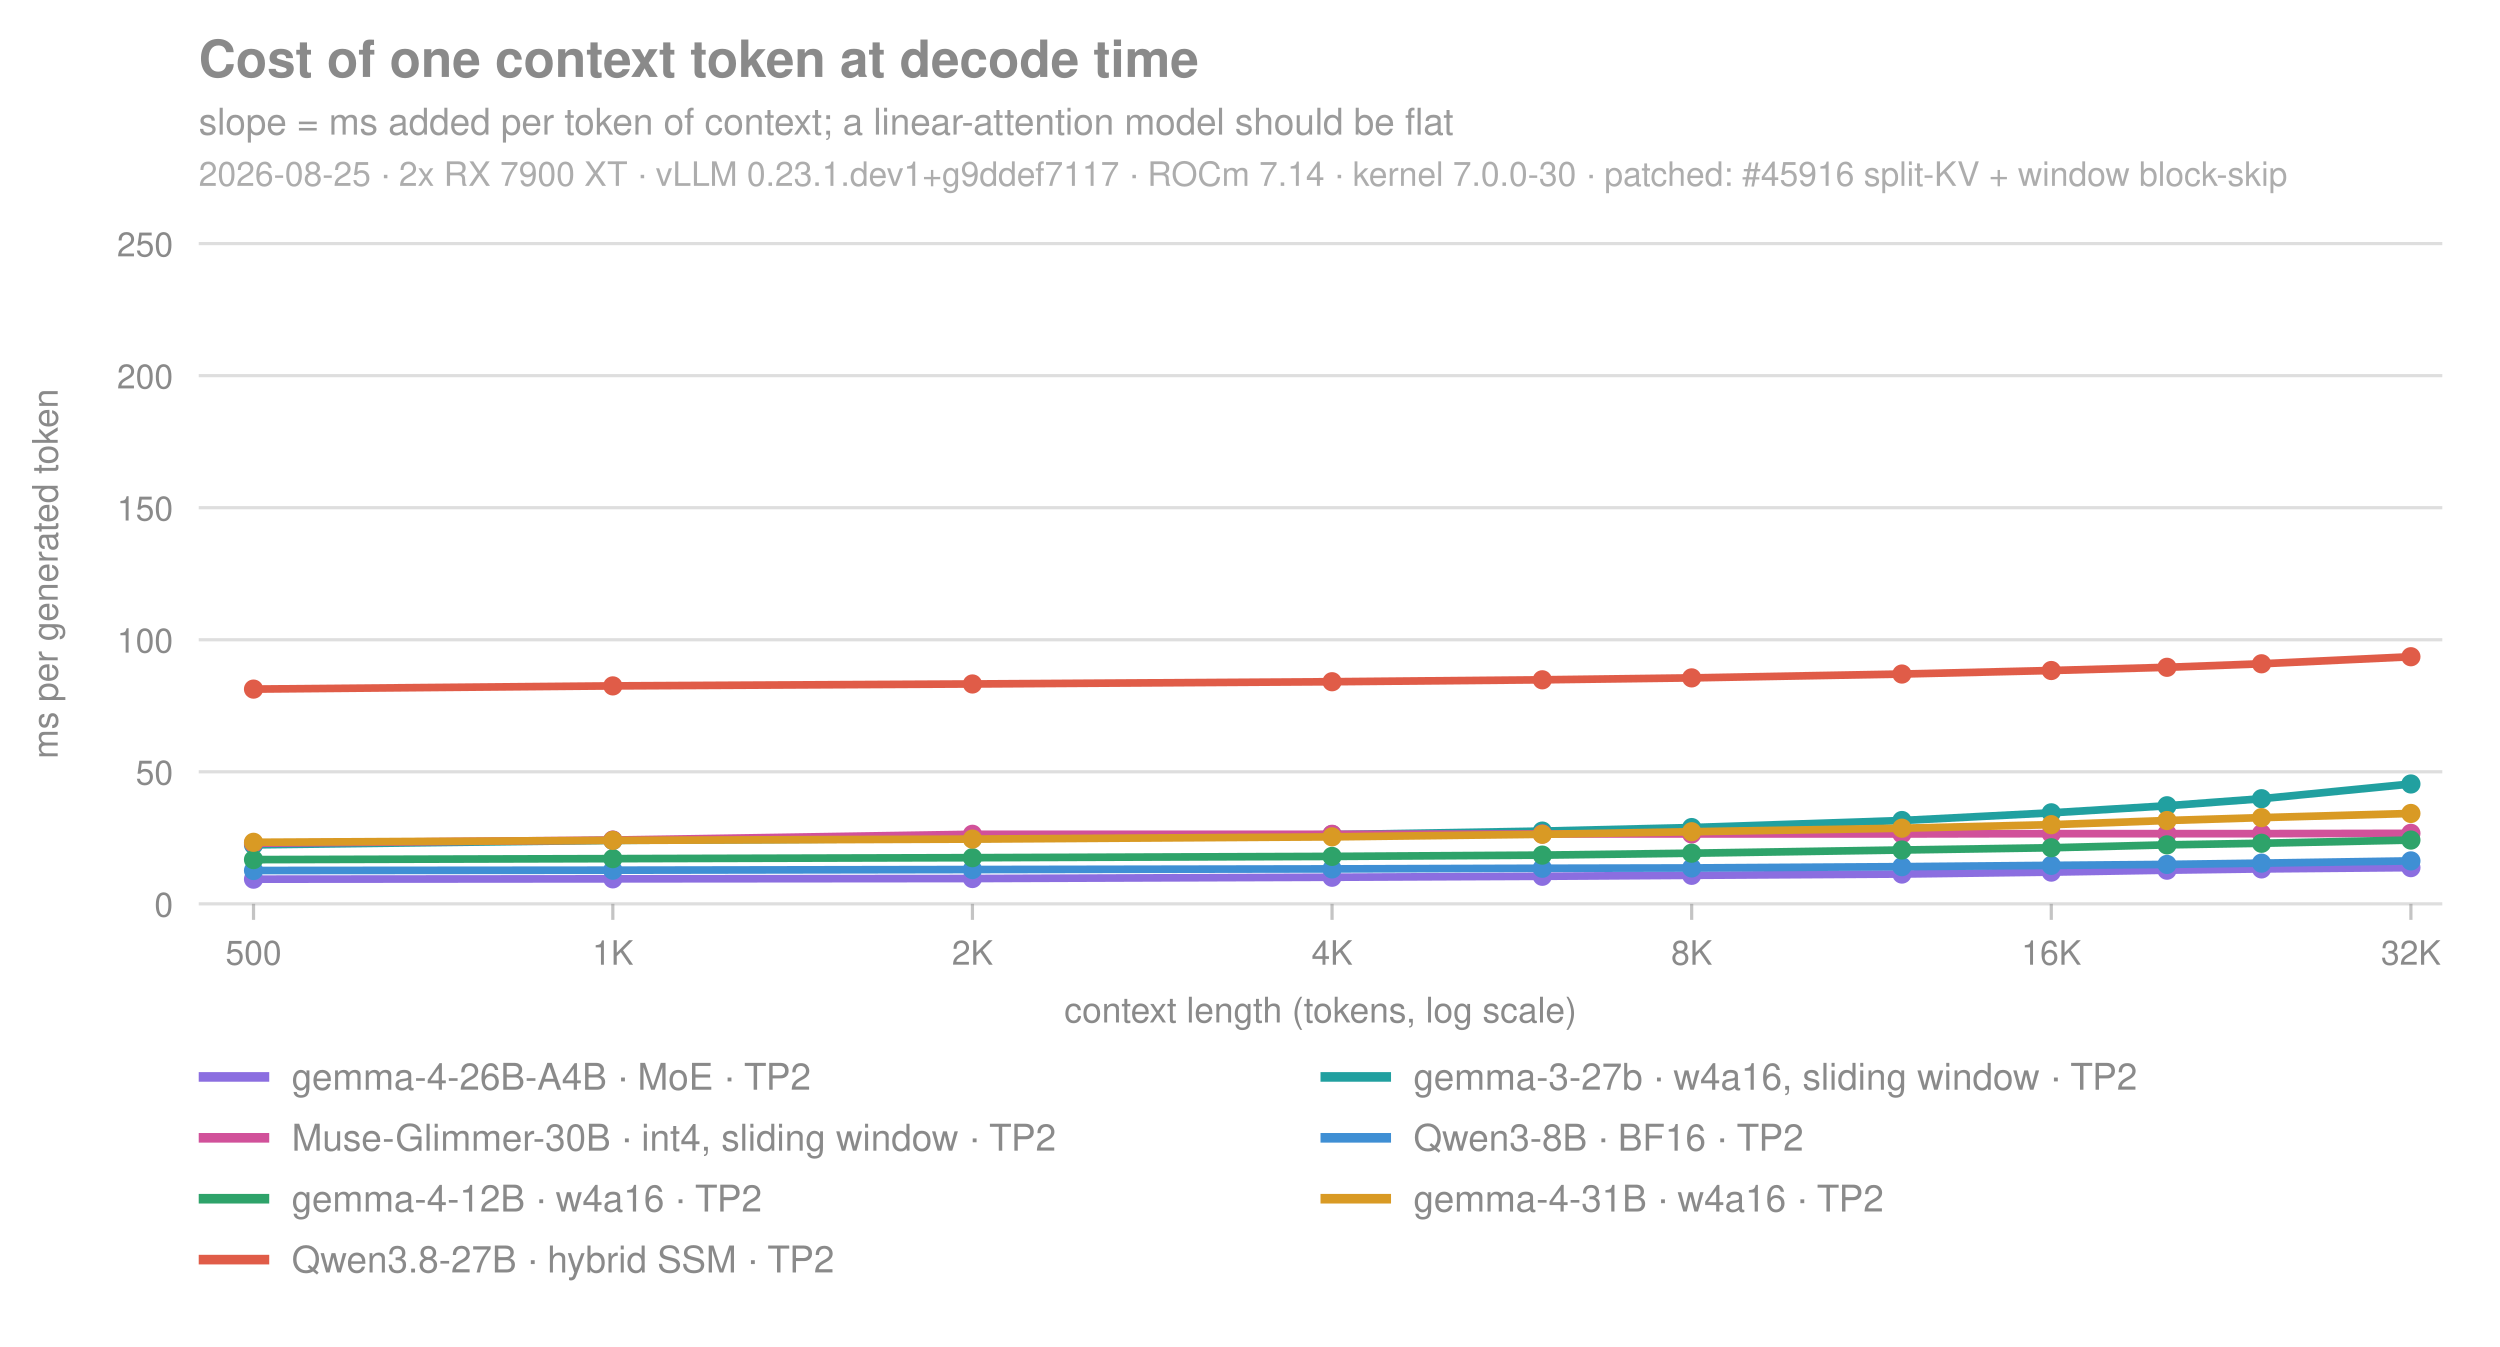
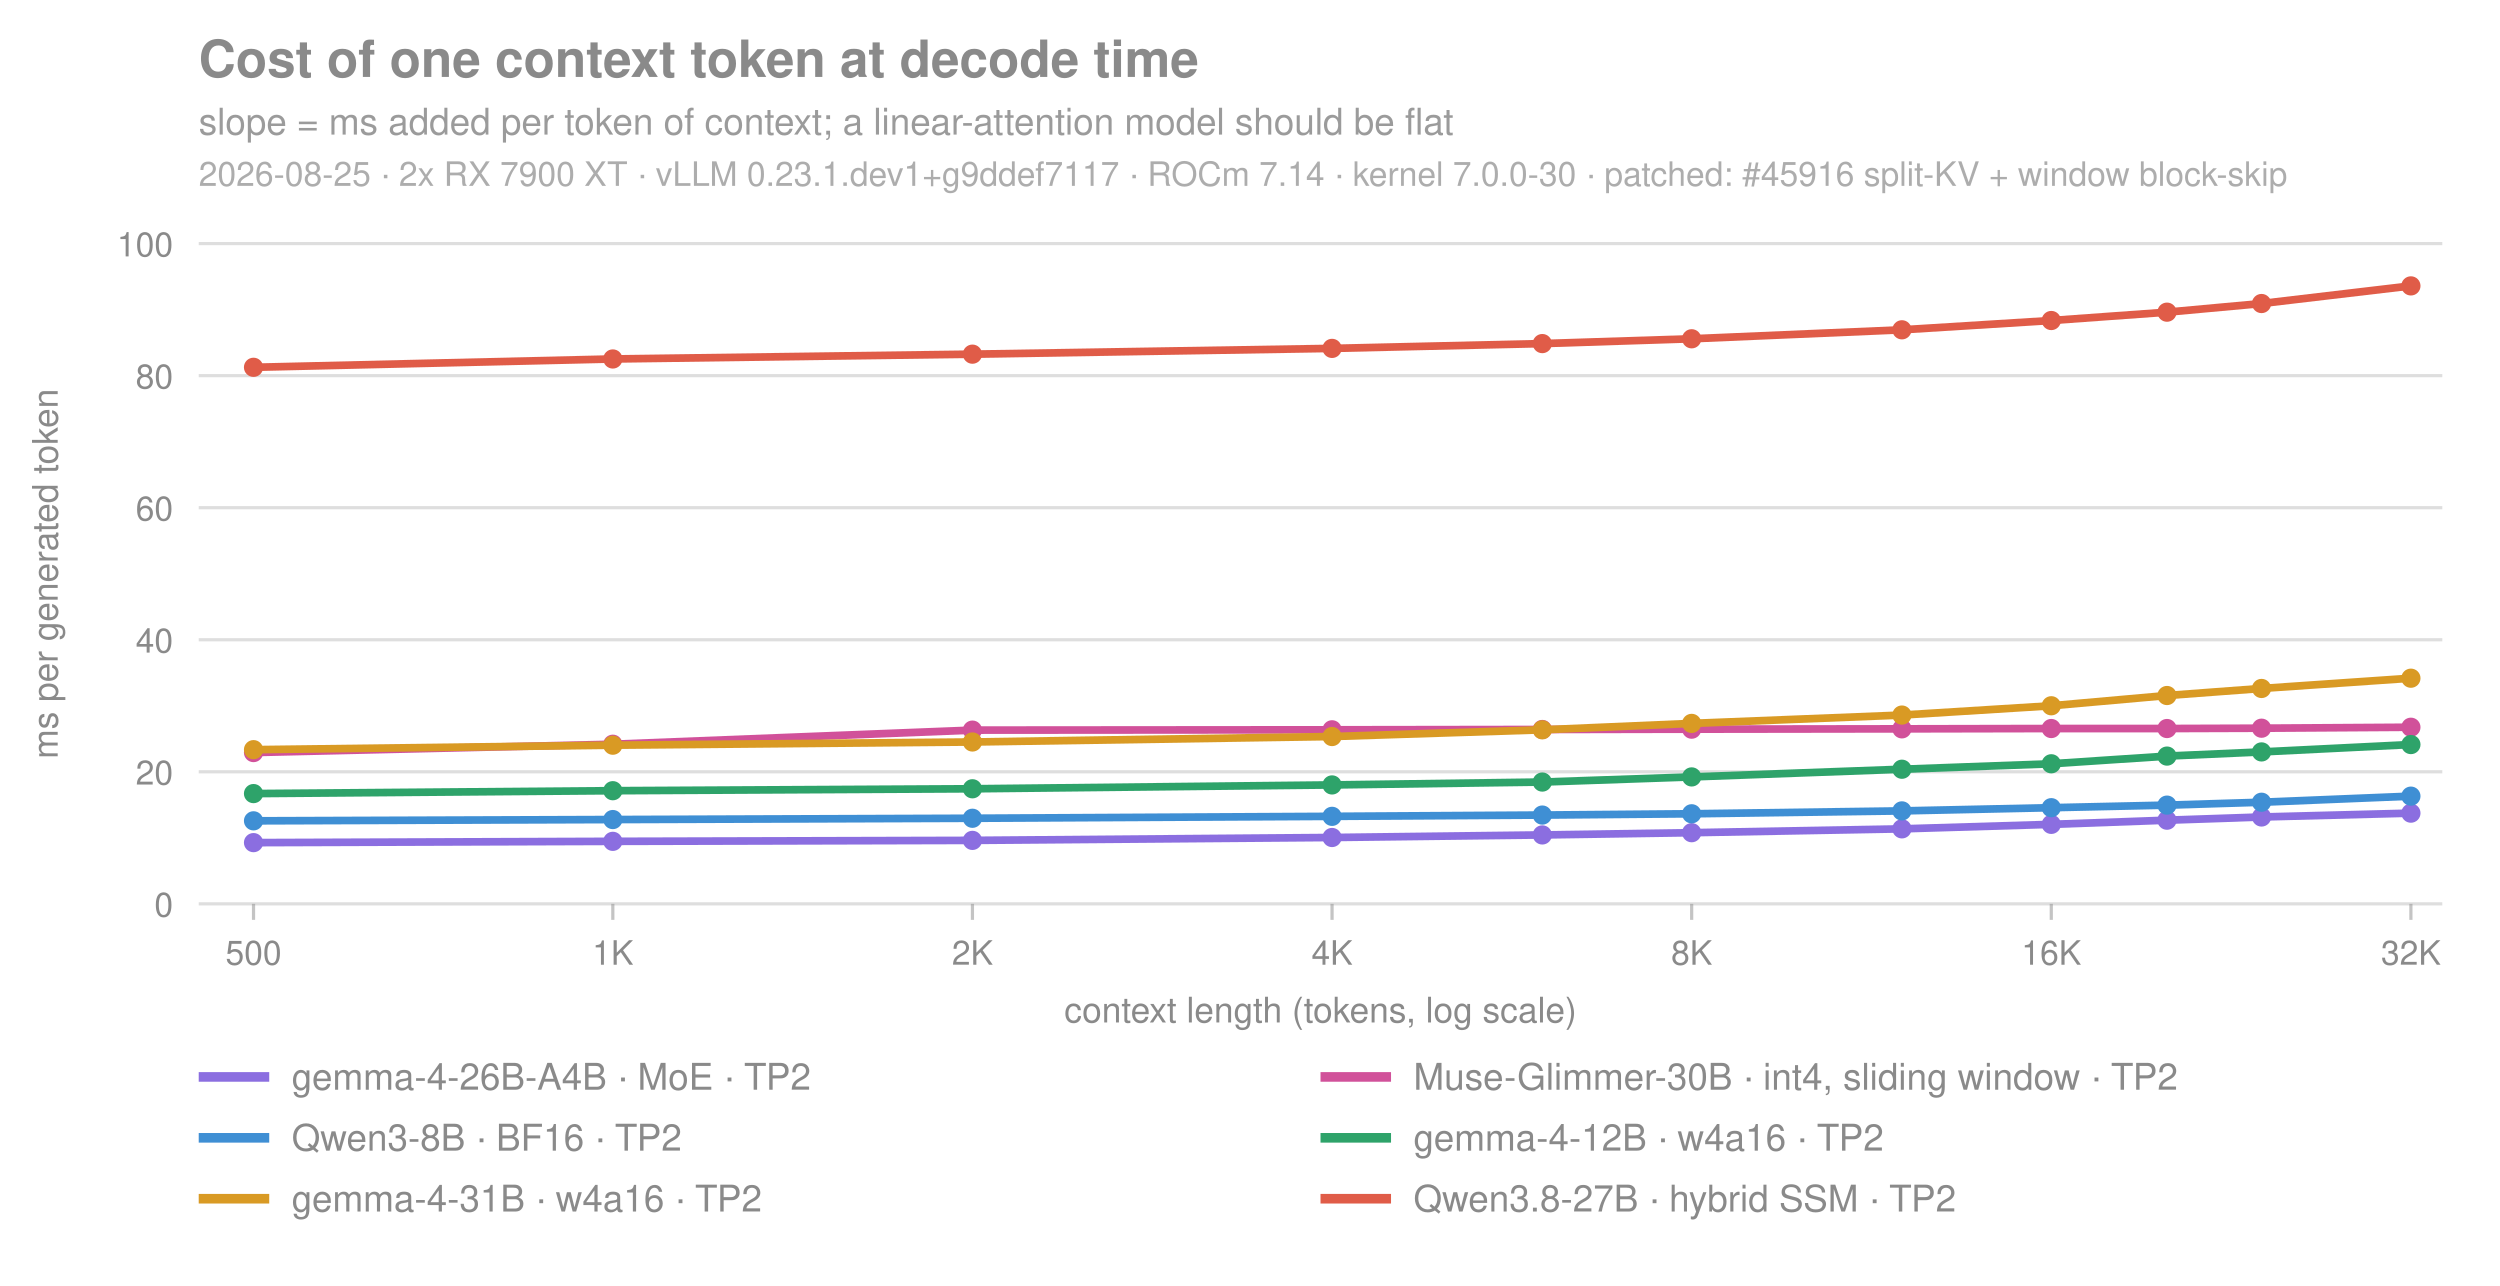
- <svg xmlns="http://www.w3.org/2000/svg" viewBox="0 0 780 420" width="780" height="420" font-family="-apple-system,BlinkMacSystemFont,Segoe UI,Helvetica,Arial,sans-serif">
+ <svg xmlns="http://www.w3.org/2000/svg" viewBox="0 0 780 401" width="780" height="401" font-family="-apple-system,BlinkMacSystemFont,Segoe UI,Helvetica,Arial,sans-serif">
  <text x="62" y="24" font-size="16" font-weight="700" fill="#8a8a8a">Cost of one context token at decode time</text>
  <text x="62" y="42" font-size="11.5" fill="#8a8a8a" opacity=".85">slope = ms added per token of context; a linear-attention model should be flat</text>
  <text x="62" y="58" font-size="10.5" fill="#8a8a8a" opacity=".7">2026-08-25 · 2x RX 7900 XT · vLLM 0.23.1.dev1+g9ddef7117 · ROCm 7.14 · kernel 7.0.0-30 · patched: #45916 split-KV + window block-skip</text>
  <line x1="62" y1="282.0" x2="762" y2="282.0" stroke="#8a8a8a" stroke-width="1" opacity=".28" />
  <text x="54" y="286.0" font-size="10.5" fill="#8a8a8a" text-anchor="end">0</text>
  <line x1="62" y1="240.8" x2="762" y2="240.8" stroke="#8a8a8a" stroke-width="1" opacity=".28" />
-   <text x="54" y="244.8" font-size="10.5" fill="#8a8a8a" text-anchor="end">50</text>
+   <text x="54" y="244.8" font-size="10.5" fill="#8a8a8a" text-anchor="end">20</text>
  <line x1="62" y1="199.6" x2="762" y2="199.6" stroke="#8a8a8a" stroke-width="1" opacity=".28" />
-   <text x="54" y="203.6" font-size="10.5" fill="#8a8a8a" text-anchor="end">100</text>
+   <text x="54" y="203.6" font-size="10.5" fill="#8a8a8a" text-anchor="end">40</text>
  <line x1="62" y1="158.4" x2="762" y2="158.4" stroke="#8a8a8a" stroke-width="1" opacity=".28" />
-   <text x="54" y="162.4" font-size="10.5" fill="#8a8a8a" text-anchor="end">150</text>
+   <text x="54" y="162.4" font-size="10.5" fill="#8a8a8a" text-anchor="end">60</text>
  <line x1="62" y1="117.2" x2="762" y2="117.2" stroke="#8a8a8a" stroke-width="1" opacity=".28" />
-   <text x="54" y="121.2" font-size="10.5" fill="#8a8a8a" text-anchor="end">200</text>
+   <text x="54" y="121.2" font-size="10.5" fill="#8a8a8a" text-anchor="end">80</text>
  <line x1="62" y1="76.0" x2="762" y2="76.0" stroke="#8a8a8a" stroke-width="1" opacity=".28" />
-   <text x="54" y="80.0" font-size="10.5" fill="#8a8a8a" text-anchor="end">250</text>
+   <text x="54" y="80.0" font-size="10.5" fill="#8a8a8a" text-anchor="end">100</text>
  <line x1="79.1" y1="282" x2="79.1" y2="287" stroke="#8a8a8a" stroke-width="1" opacity=".5" />
  <text x="79.1" y="301" font-size="10.5" fill="#8a8a8a" text-anchor="middle">500</text>
  <line x1="191.2" y1="282" x2="191.2" y2="287" stroke="#8a8a8a" stroke-width="1" opacity=".5" />
  <text x="191.2" y="301" font-size="10.5" fill="#8a8a8a" text-anchor="middle">1K</text>
  <line x1="303.4" y1="282" x2="303.4" y2="287" stroke="#8a8a8a" stroke-width="1" opacity=".5" />
  <text x="303.4" y="301" font-size="10.5" fill="#8a8a8a" text-anchor="middle">2K</text>
  <line x1="415.6" y1="282" x2="415.6" y2="287" stroke="#8a8a8a" stroke-width="1" opacity=".5" />
  <text x="415.6" y="301" font-size="10.5" fill="#8a8a8a" text-anchor="middle">4K</text>
  <line x1="527.8" y1="282" x2="527.8" y2="287" stroke="#8a8a8a" stroke-width="1" opacity=".5" />
  <text x="527.8" y="301" font-size="10.5" fill="#8a8a8a" text-anchor="middle">8K</text>
  <line x1="640.0" y1="282" x2="640.0" y2="287" stroke="#8a8a8a" stroke-width="1" opacity=".5" />
  <text x="640.0" y="301" font-size="10.5" fill="#8a8a8a" text-anchor="middle">16K</text>
  <line x1="752.2" y1="282" x2="752.2" y2="287" stroke="#8a8a8a" stroke-width="1" opacity=".5" />
  <text x="752.2" y="301" font-size="10.5" fill="#8a8a8a" text-anchor="middle">32K</text>
  <text x="18" y="179" font-size="11" fill="#8a8a8a" text-anchor="middle" transform="rotate(-90 18 179)">ms per generated token</text>
  <text x="412" y="319" font-size="11" fill="#8a8a8a" text-anchor="middle">context length (tokens, log scale)</text>
-   <polyline points="79.1,274.3 191.2,274.2 303.4,274.1 415.6,273.7 481.2,273.4 527.8,273.1 593.4,272.7 640.0,272.1 676.1,271.5 705.6,271.1 752.2,270.7" fill="none" stroke="#8b6ee0" stroke-width="2.4" stroke-linejoin="round" stroke-linecap="round" />
-   <circle cx="79.1" cy="274.3" r="3" fill="#8b6ee0" />
-   <circle cx="191.2" cy="274.2" r="3" fill="#8b6ee0" />
-   <circle cx="303.4" cy="274.1" r="3" fill="#8b6ee0" />
-   <circle cx="415.6" cy="273.7" r="3" fill="#8b6ee0" />
-   <circle cx="481.2" cy="273.4" r="3" fill="#8b6ee0" />
-   <circle cx="527.8" cy="273.1" r="3" fill="#8b6ee0" />
-   <circle cx="593.4" cy="272.7" r="3" fill="#8b6ee0" />
-   <circle cx="640.0" cy="272.1" r="3" fill="#8b6ee0" />
-   <circle cx="676.1" cy="271.5" r="3" fill="#8b6ee0" />
-   <circle cx="705.6" cy="271.1" r="3" fill="#8b6ee0" />
-   <circle cx="752.2" cy="270.7" r="3" fill="#8b6ee0" />
-   <polyline points="79.1,263.6 191.2,262.2 303.4,261.6 415.6,260.4 481.2,259.3 527.8,258.2 593.4,256.0 640.0,253.6 676.1,251.4 705.6,249.2 752.2,244.6" fill="none" stroke="#21a0a0" stroke-width="2.4" stroke-linejoin="round" stroke-linecap="round" />
-   <circle cx="79.1" cy="263.6" r="3" fill="#21a0a0" />
-   <circle cx="191.2" cy="262.2" r="3" fill="#21a0a0" />
-   <circle cx="303.4" cy="261.6" r="3" fill="#21a0a0" />
-   <circle cx="415.6" cy="260.4" r="3" fill="#21a0a0" />
-   <circle cx="481.2" cy="259.3" r="3" fill="#21a0a0" />
-   <circle cx="527.8" cy="258.2" r="3" fill="#21a0a0" />
-   <circle cx="593.4" cy="256.0" r="3" fill="#21a0a0" />
-   <circle cx="640.0" cy="253.6" r="3" fill="#21a0a0" />
-   <circle cx="676.1" cy="251.4" r="3" fill="#21a0a0" />
-   <circle cx="705.6" cy="249.2" r="3" fill="#21a0a0" />
-   <circle cx="752.2" cy="244.6" r="3" fill="#21a0a0" />
-   <polyline points="79.1,263.1 191.2,262.1 303.4,260.3 415.6,260.3 481.2,260.2 527.8,260.2 593.4,260.2 640.0,260.1 676.1,260.1 705.6,260.1 752.2,260.0" fill="none" stroke="#d1519a" stroke-width="2.4" stroke-linejoin="round" stroke-linecap="round" />
-   <circle cx="79.1" cy="263.1" r="3" fill="#d1519a" />
-   <circle cx="191.2" cy="262.1" r="3" fill="#d1519a" />
-   <circle cx="303.4" cy="260.3" r="3" fill="#d1519a" />
-   <circle cx="415.6" cy="260.3" r="3" fill="#d1519a" />
-   <circle cx="481.2" cy="260.2" r="3" fill="#d1519a" />
-   <circle cx="527.8" cy="260.2" r="3" fill="#d1519a" />
-   <circle cx="593.4" cy="260.2" r="3" fill="#d1519a" />
-   <circle cx="640.0" cy="260.1" r="3" fill="#d1519a" />
-   <circle cx="676.1" cy="260.1" r="3" fill="#d1519a" />
-   <circle cx="705.6" cy="260.1" r="3" fill="#d1519a" />
-   <circle cx="752.2" cy="260.0" r="3" fill="#d1519a" />
-   <polyline points="79.1,271.6 191.2,271.5 303.4,271.3 415.6,271.1 481.2,270.9 527.8,270.8 593.4,270.4 640.0,270.0 676.1,269.7 705.6,269.3 752.2,268.6" fill="none" stroke="#3f8fd4" stroke-width="2.4" stroke-linejoin="round" stroke-linecap="round" />
-   <circle cx="79.1" cy="271.6" r="3" fill="#3f8fd4" />
-   <circle cx="191.2" cy="271.5" r="3" fill="#3f8fd4" />
-   <circle cx="303.4" cy="271.3" r="3" fill="#3f8fd4" />
-   <circle cx="415.6" cy="271.1" r="3" fill="#3f8fd4" />
-   <circle cx="481.2" cy="270.9" r="3" fill="#3f8fd4" />
-   <circle cx="527.8" cy="270.8" r="3" fill="#3f8fd4" />
-   <circle cx="593.4" cy="270.4" r="3" fill="#3f8fd4" />
-   <circle cx="640.0" cy="270.0" r="3" fill="#3f8fd4" />
-   <circle cx="676.1" cy="269.7" r="3" fill="#3f8fd4" />
-   <circle cx="705.6" cy="269.3" r="3" fill="#3f8fd4" />
-   <circle cx="752.2" cy="268.6" r="3" fill="#3f8fd4" />
-   <polyline points="79.1,268.2 191.2,267.9 303.4,267.6 415.6,267.2 481.2,266.8 527.8,266.2 593.4,265.2 640.0,264.5 676.1,263.6 705.6,263.1 752.2,262.1" fill="none" stroke="#2ea36a" stroke-width="2.4" stroke-linejoin="round" stroke-linecap="round" />
-   <circle cx="79.1" cy="268.2" r="3" fill="#2ea36a" />
-   <circle cx="191.2" cy="267.9" r="3" fill="#2ea36a" />
-   <circle cx="303.4" cy="267.6" r="3" fill="#2ea36a" />
-   <circle cx="415.6" cy="267.2" r="3" fill="#2ea36a" />
-   <circle cx="481.2" cy="266.8" r="3" fill="#2ea36a" />
-   <circle cx="527.8" cy="266.2" r="3" fill="#2ea36a" />
-   <circle cx="593.4" cy="265.2" r="3" fill="#2ea36a" />
-   <circle cx="640.0" cy="264.5" r="3" fill="#2ea36a" />
-   <circle cx="676.1" cy="263.6" r="3" fill="#2ea36a" />
-   <circle cx="705.6" cy="263.1" r="3" fill="#2ea36a" />
-   <circle cx="752.2" cy="262.1" r="3" fill="#2ea36a" />
-   <polyline points="79.1,262.8 191.2,262.2 303.4,261.8 415.6,261.1 481.2,260.3 527.8,259.5 593.4,258.4 640.0,257.3 676.1,256.0 705.6,255.1 752.2,253.8" fill="none" stroke="#d99a24" stroke-width="2.4" stroke-linejoin="round" stroke-linecap="round" />
-   <circle cx="79.1" cy="262.8" r="3" fill="#d99a24" />
-   <circle cx="191.2" cy="262.2" r="3" fill="#d99a24" />
-   <circle cx="303.4" cy="261.8" r="3" fill="#d99a24" />
-   <circle cx="415.6" cy="261.1" r="3" fill="#d99a24" />
-   <circle cx="481.2" cy="260.3" r="3" fill="#d99a24" />
-   <circle cx="527.8" cy="259.5" r="3" fill="#d99a24" />
-   <circle cx="593.4" cy="258.4" r="3" fill="#d99a24" />
-   <circle cx="640.0" cy="257.3" r="3" fill="#d99a24" />
-   <circle cx="676.1" cy="256.0" r="3" fill="#d99a24" />
-   <circle cx="705.6" cy="255.1" r="3" fill="#d99a24" />
-   <circle cx="752.2" cy="253.8" r="3" fill="#d99a24" />
-   <polyline points="79.1,215.0 191.2,214.0 303.4,213.4 415.6,212.7 481.2,212.1 527.8,211.5 593.4,210.3 640.0,209.2 676.1,208.2 705.6,207.1 752.2,204.9" fill="none" stroke="#e05c48" stroke-width="2.4" stroke-linejoin="round" stroke-linecap="round" />
-   <circle cx="79.1" cy="215.0" r="3" fill="#e05c48" />
-   <circle cx="191.2" cy="214.0" r="3" fill="#e05c48" />
-   <circle cx="303.4" cy="213.4" r="3" fill="#e05c48" />
-   <circle cx="415.6" cy="212.7" r="3" fill="#e05c48" />
-   <circle cx="481.2" cy="212.1" r="3" fill="#e05c48" />
-   <circle cx="527.8" cy="211.5" r="3" fill="#e05c48" />
-   <circle cx="593.4" cy="210.3" r="3" fill="#e05c48" />
-   <circle cx="640.0" cy="209.2" r="3" fill="#e05c48" />
-   <circle cx="676.1" cy="208.2" r="3" fill="#e05c48" />
-   <circle cx="705.6" cy="207.1" r="3" fill="#e05c48" />
-   <circle cx="752.2" cy="204.9" r="3" fill="#e05c48" />
+   <polyline points="79.1,262.9 191.2,262.5 303.4,262.2 415.6,261.3 481.2,260.5 527.8,259.8 593.4,258.6 640.0,257.2 676.1,255.9 705.6,254.9 752.2,253.7" fill="none" stroke="#8b6ee0" stroke-width="2.4" stroke-linejoin="round" stroke-linecap="round" />
+   <circle cx="79.1" cy="262.9" r="3" fill="#8b6ee0" />
+   <circle cx="191.2" cy="262.5" r="3" fill="#8b6ee0" />
+   <circle cx="303.4" cy="262.2" r="3" fill="#8b6ee0" />
+   <circle cx="415.6" cy="261.3" r="3" fill="#8b6ee0" />
+   <circle cx="481.2" cy="260.5" r="3" fill="#8b6ee0" />
+   <circle cx="527.8" cy="259.8" r="3" fill="#8b6ee0" />
+   <circle cx="593.4" cy="258.6" r="3" fill="#8b6ee0" />
+   <circle cx="640.0" cy="257.2" r="3" fill="#8b6ee0" />
+   <circle cx="676.1" cy="255.9" r="3" fill="#8b6ee0" />
+   <circle cx="705.6" cy="254.9" r="3" fill="#8b6ee0" />
+   <circle cx="752.2" cy="253.7" r="3" fill="#8b6ee0" />
+   <polyline points="79.1,234.8 191.2,232.2 303.4,227.8 415.6,227.7 481.2,227.6 527.8,227.5 593.4,227.4 640.0,227.3 676.1,227.3 705.6,227.2 752.2,226.9" fill="none" stroke="#d1519a" stroke-width="2.4" stroke-linejoin="round" stroke-linecap="round" />
+   <circle cx="79.1" cy="234.8" r="3" fill="#d1519a" />
+   <circle cx="191.2" cy="232.2" r="3" fill="#d1519a" />
+   <circle cx="303.4" cy="227.8" r="3" fill="#d1519a" />
+   <circle cx="415.6" cy="227.7" r="3" fill="#d1519a" />
+   <circle cx="481.2" cy="227.6" r="3" fill="#d1519a" />
+   <circle cx="527.8" cy="227.5" r="3" fill="#d1519a" />
+   <circle cx="593.4" cy="227.4" r="3" fill="#d1519a" />
+   <circle cx="640.0" cy="227.3" r="3" fill="#d1519a" />
+   <circle cx="676.1" cy="227.3" r="3" fill="#d1519a" />
+   <circle cx="705.6" cy="227.2" r="3" fill="#d1519a" />
+   <circle cx="752.2" cy="226.9" r="3" fill="#d1519a" />
+   <polyline points="79.1,256.1 191.2,255.7 303.4,255.3 415.6,254.7 481.2,254.3 527.8,253.9 593.4,253.0 640.0,252.0 676.1,251.2 705.6,250.3 752.2,248.4" fill="none" stroke="#3f8fd4" stroke-width="2.4" stroke-linejoin="round" stroke-linecap="round" />
+   <circle cx="79.1" cy="256.1" r="3" fill="#3f8fd4" />
+   <circle cx="191.2" cy="255.7" r="3" fill="#3f8fd4" />
+   <circle cx="303.4" cy="255.3" r="3" fill="#3f8fd4" />
+   <circle cx="415.6" cy="254.7" r="3" fill="#3f8fd4" />
+   <circle cx="481.2" cy="254.3" r="3" fill="#3f8fd4" />
+   <circle cx="527.8" cy="253.9" r="3" fill="#3f8fd4" />
+   <circle cx="593.4" cy="253.0" r="3" fill="#3f8fd4" />
+   <circle cx="640.0" cy="252.0" r="3" fill="#3f8fd4" />
+   <circle cx="676.1" cy="251.2" r="3" fill="#3f8fd4" />
+   <circle cx="705.6" cy="250.3" r="3" fill="#3f8fd4" />
+   <circle cx="752.2" cy="248.4" r="3" fill="#3f8fd4" />
+   <polyline points="79.1,247.6 191.2,246.7 303.4,246.1 415.6,244.9 481.2,244.0 527.8,242.4 593.4,240.0 640.0,238.3 676.1,235.9 705.6,234.6 752.2,232.3" fill="none" stroke="#2ea36a" stroke-width="2.4" stroke-linejoin="round" stroke-linecap="round" />
+   <circle cx="79.1" cy="247.6" r="3" fill="#2ea36a" />
+   <circle cx="191.2" cy="246.7" r="3" fill="#2ea36a" />
+   <circle cx="303.4" cy="246.1" r="3" fill="#2ea36a" />
+   <circle cx="415.6" cy="244.9" r="3" fill="#2ea36a" />
+   <circle cx="481.2" cy="244.0" r="3" fill="#2ea36a" />
+   <circle cx="527.8" cy="242.4" r="3" fill="#2ea36a" />
+   <circle cx="593.4" cy="240.0" r="3" fill="#2ea36a" />
+   <circle cx="640.0" cy="238.3" r="3" fill="#2ea36a" />
+   <circle cx="676.1" cy="235.9" r="3" fill="#2ea36a" />
+   <circle cx="705.6" cy="234.6" r="3" fill="#2ea36a" />
+   <circle cx="752.2" cy="232.3" r="3" fill="#2ea36a" />
+   <polyline points="79.1,233.9 191.2,232.5 303.4,231.5 415.6,229.8 481.2,227.7 527.8,225.7 593.4,223.1 640.0,220.2 676.1,217.0 705.6,214.8 752.2,211.6" fill="none" stroke="#d99a24" stroke-width="2.4" stroke-linejoin="round" stroke-linecap="round" />
+   <circle cx="79.1" cy="233.9" r="3" fill="#d99a24" />
+   <circle cx="191.2" cy="232.5" r="3" fill="#d99a24" />
+   <circle cx="303.4" cy="231.5" r="3" fill="#d99a24" />
+   <circle cx="415.6" cy="229.8" r="3" fill="#d99a24" />
+   <circle cx="481.2" cy="227.7" r="3" fill="#d99a24" />
+   <circle cx="527.8" cy="225.7" r="3" fill="#d99a24" />
+   <circle cx="593.4" cy="223.1" r="3" fill="#d99a24" />
+   <circle cx="640.0" cy="220.2" r="3" fill="#d99a24" />
+   <circle cx="676.1" cy="217.0" r="3" fill="#d99a24" />
+   <circle cx="705.6" cy="214.8" r="3" fill="#d99a24" />
+   <circle cx="752.2" cy="211.6" r="3" fill="#d99a24" />
+   <polyline points="79.1,114.6 191.2,112.0 303.4,110.5 415.6,108.7 481.2,107.2 527.8,105.7 593.4,102.9 640.0,100.0 676.1,97.4 705.6,94.7 752.2,89.2" fill="none" stroke="#e05c48" stroke-width="2.4" stroke-linejoin="round" stroke-linecap="round" />
+   <circle cx="79.1" cy="114.6" r="3" fill="#e05c48" />
+   <circle cx="191.2" cy="112.0" r="3" fill="#e05c48" />
+   <circle cx="303.4" cy="110.5" r="3" fill="#e05c48" />
+   <circle cx="415.6" cy="108.7" r="3" fill="#e05c48" />
+   <circle cx="481.2" cy="107.2" r="3" fill="#e05c48" />
+   <circle cx="527.8" cy="105.7" r="3" fill="#e05c48" />
+   <circle cx="593.4" cy="102.9" r="3" fill="#e05c48" />
+   <circle cx="640.0" cy="100.0" r="3" fill="#e05c48" />
+   <circle cx="676.1" cy="97.4" r="3" fill="#e05c48" />
+   <circle cx="705.6" cy="94.7" r="3" fill="#e05c48" />
+   <circle cx="752.2" cy="89.2" r="3" fill="#e05c48" />
  <line x1="62.0" y1="336" x2="84.0" y2="336" stroke="#8b6ee0" stroke-width="3" />
  <text x="91.0" y="340" font-size="11.5" fill="#8a8a8a">gemma-4-26B-A4B · MoE · TP2</text>
-   <line x1="412.0" y1="336" x2="434.0" y2="336" stroke="#21a0a0" stroke-width="3" />
-   <text x="441.0" y="340" font-size="11.5" fill="#8a8a8a">gemma-3-27b · w4a16, sliding window · TP2</text>
-   <line x1="62.0" y1="355" x2="84.0" y2="355" stroke="#d1519a" stroke-width="3" />
-   <text x="91.0" y="359" font-size="11.5" fill="#8a8a8a">Muse-Glimmer-30B · int4, sliding window · TP2</text>
-   <line x1="412.0" y1="355" x2="434.0" y2="355" stroke="#3f8fd4" stroke-width="3" />
-   <text x="441.0" y="359" font-size="11.5" fill="#8a8a8a">Qwen3-8B · BF16 · TP2</text>
-   <line x1="62.0" y1="374" x2="84.0" y2="374" stroke="#2ea36a" stroke-width="3" />
-   <text x="91.0" y="378" font-size="11.5" fill="#8a8a8a">gemma-4-12B · w4a16 · TP2</text>
-   <line x1="412.0" y1="374" x2="434.0" y2="374" stroke="#d99a24" stroke-width="3" />
-   <text x="441.0" y="378" font-size="11.5" fill="#8a8a8a">gemma-4-31B · w4a16 · TP2</text>
-   <line x1="62.0" y1="393" x2="84.0" y2="393" stroke="#e05c48" stroke-width="3" />
-   <text x="91.0" y="397" font-size="11.5" fill="#8a8a8a">Qwen3.8-27B · hybrid SSM · TP2</text>
+   <line x1="412.0" y1="336" x2="434.0" y2="336" stroke="#d1519a" stroke-width="3" />
+   <text x="441.0" y="340" font-size="11.5" fill="#8a8a8a">Muse-Glimmer-30B · int4, sliding window · TP2</text>
+   <line x1="62.0" y1="355" x2="84.0" y2="355" stroke="#3f8fd4" stroke-width="3" />
+   <text x="91.0" y="359" font-size="11.5" fill="#8a8a8a">Qwen3-8B · BF16 · TP2</text>
+   <line x1="412.0" y1="355" x2="434.0" y2="355" stroke="#2ea36a" stroke-width="3" />
+   <text x="441.0" y="359" font-size="11.5" fill="#8a8a8a">gemma-4-12B · w4a16 · TP2</text>
+   <line x1="62.0" y1="374" x2="84.0" y2="374" stroke="#d99a24" stroke-width="3" />
+   <text x="91.0" y="378" font-size="11.5" fill="#8a8a8a">gemma-4-31B · w4a16 · TP2</text>
+   <line x1="412.0" y1="374" x2="434.0" y2="374" stroke="#e05c48" stroke-width="3" />
+   <text x="441.0" y="378" font-size="11.5" fill="#8a8a8a">Qwen3.8-27B · hybrid SSM · TP2</text>
</svg>
